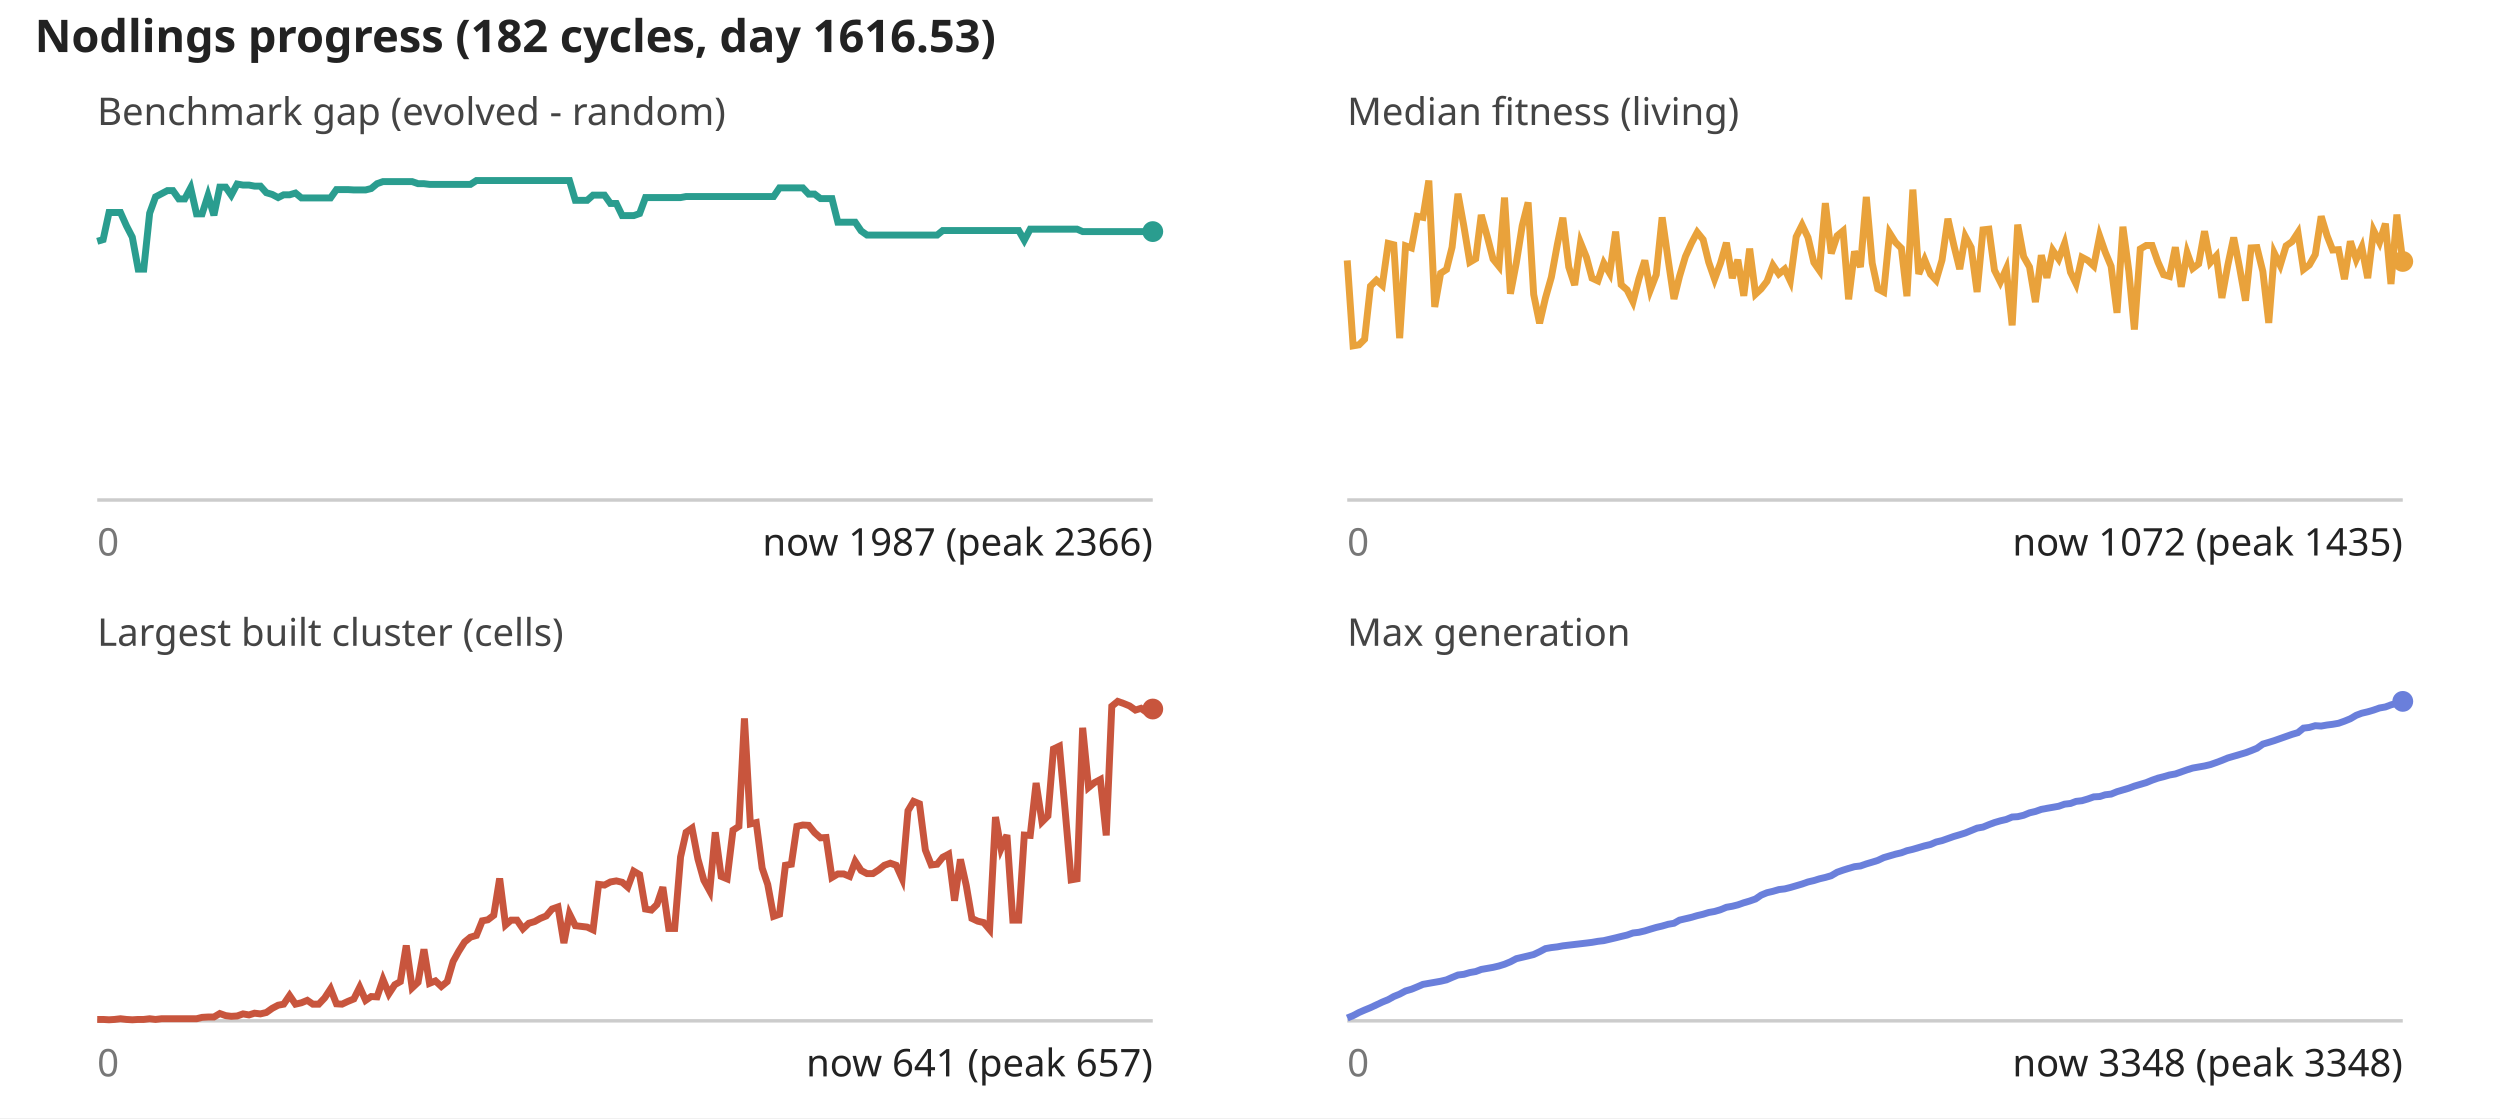
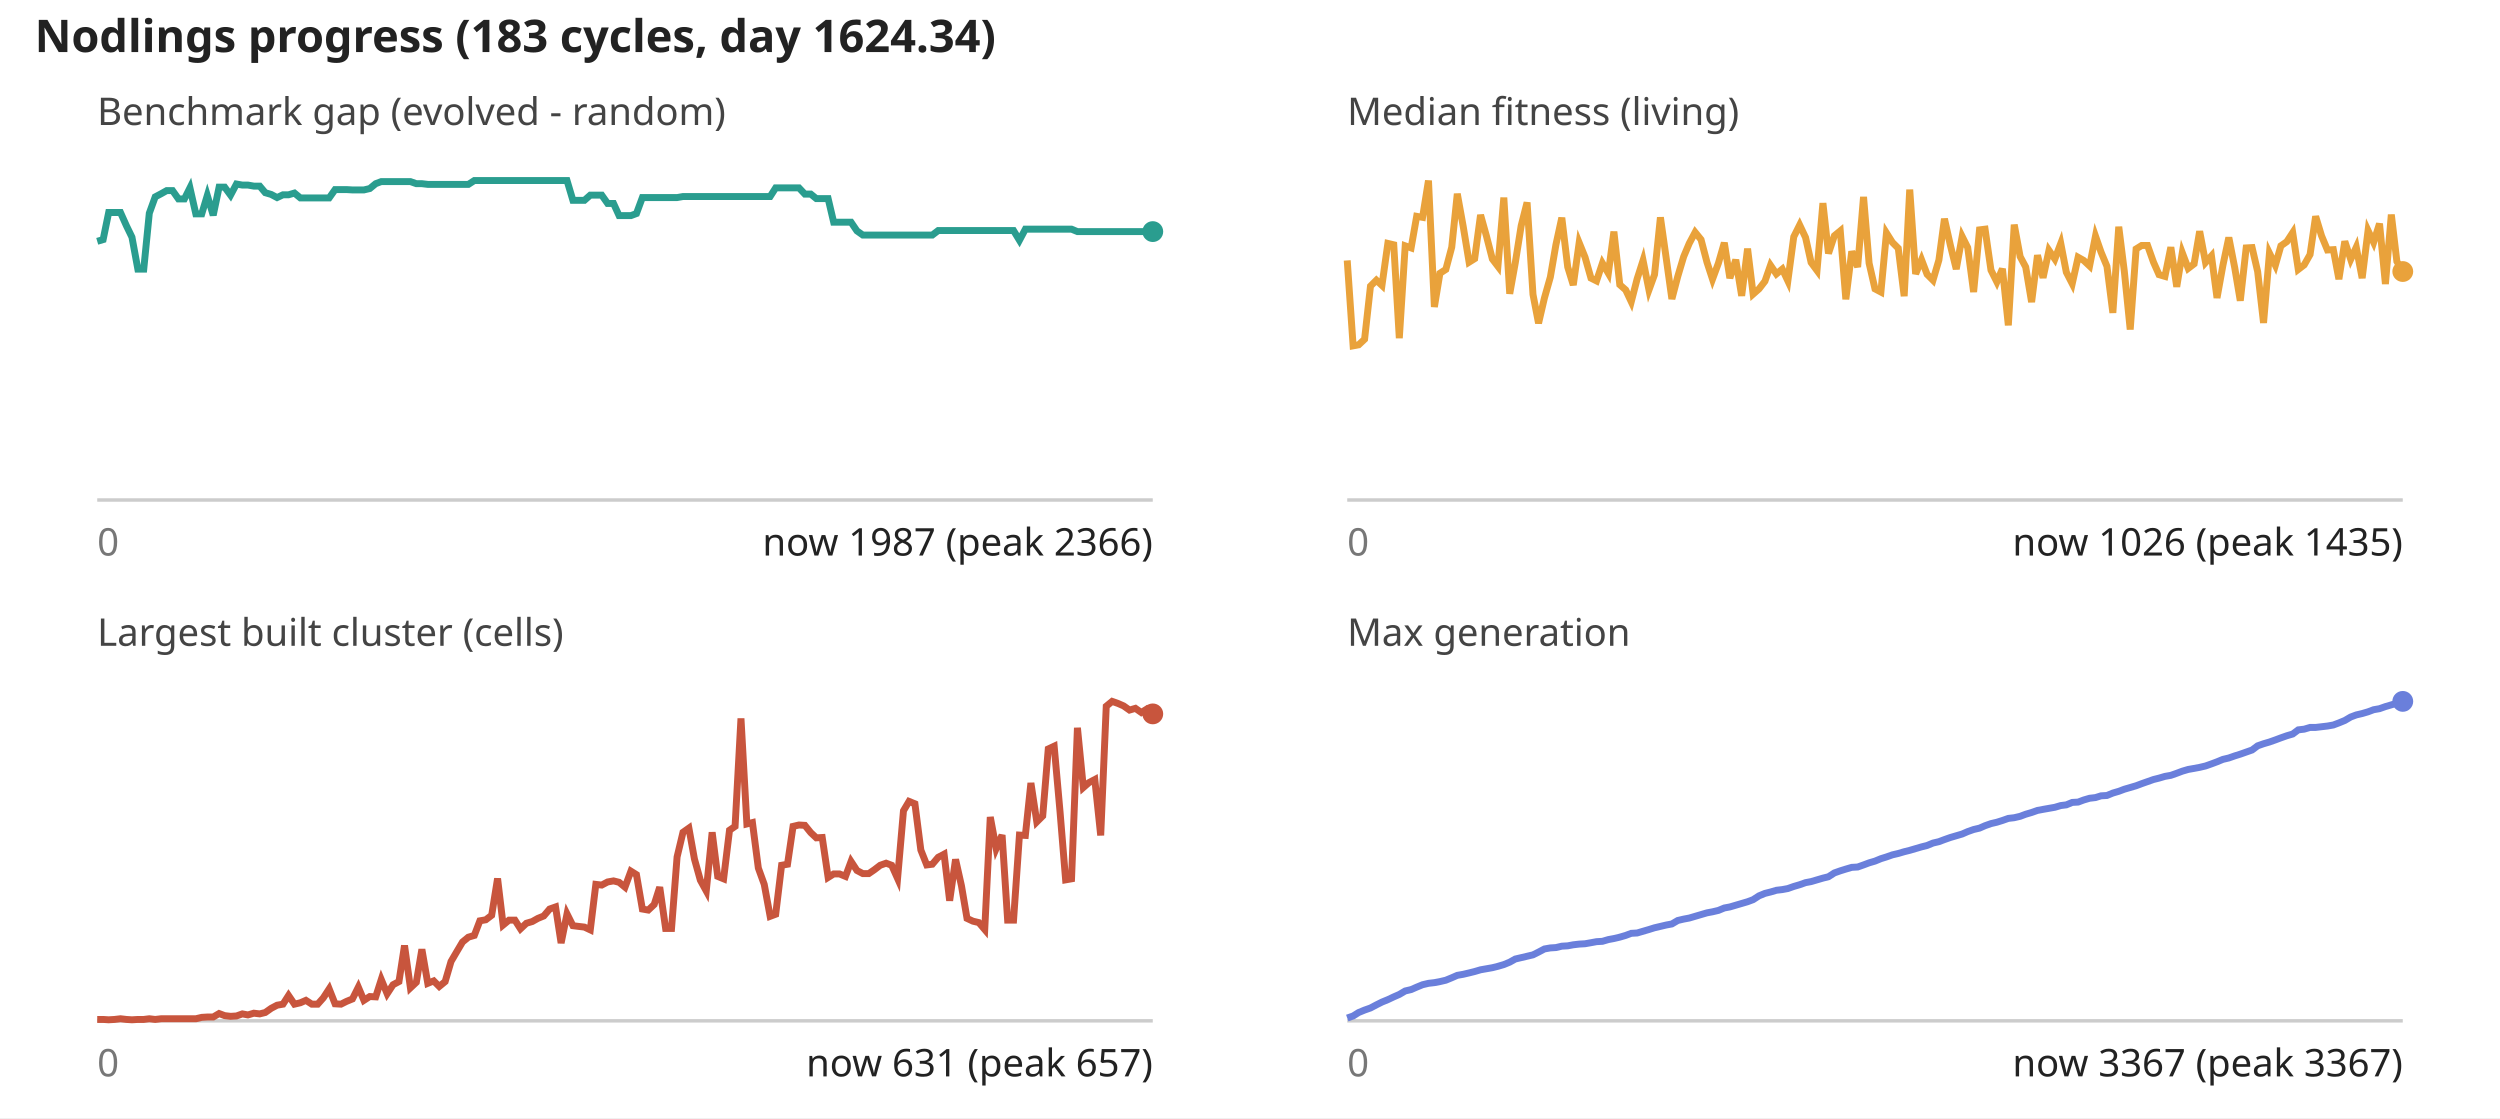
<svg xmlns="http://www.w3.org/2000/svg" viewBox="0 0 720 322" font-family="sans-serif" font-size="11">
  <rect width="100%" height="100%" fill="#fff" />
-   <text x="10" y="15" font-size="13" font-weight="bold" fill="#222">Nodlings progress (182 cycles, day 1616.53)</text>
+   <text x="10" y="15" font-size="13" font-weight="bold" fill="#222">Nodlings progress (183 cycles, day 1624.34)</text>
  <text x="28" y="36" fill="#444">Benchmark gap (evolved - random)</text>
  <line x1="28" y1="144" x2="332" y2="144" stroke="#ccc" />
-   <polyline fill="none" stroke="#2a9d8f" stroke-width="2" points="28.0,69.5 29.7,69.0 31.4,61.2 33.0,61.2 34.7,61.2 36.4,65.0 38.1,68.3 39.8,77.5 41.4,77.5 43.1,61.4 44.8,56.7 46.5,55.8 48.2,54.9 49.8,54.9 51.5,57.3 53.2,57.3 54.9,54.1 56.6,61.6 58.2,61.6 59.9,56.3 61.6,62.0 63.3,53.9 65.0,53.9 66.6,56.2 68.3,53.0 70.0,53.3 71.7,53.3 73.3,53.6 75.0,53.6 76.7,55.5 78.4,56.0 80.1,56.9 81.7,56.1 83.4,56.1 85.1,55.6 86.8,57.0 88.5,57.0 90.1,57.0 91.8,57.0 93.5,57.0 95.2,57.0 96.9,54.6 98.5,54.6 100.2,54.6 101.9,54.7 103.6,54.7 105.3,54.7 106.9,54.3 108.6,52.9 110.3,52.3 112.0,52.3 113.7,52.3 115.3,52.3 117.0,52.3 118.7,52.3 120.4,52.9 122.1,52.9 123.7,53.1 125.4,53.1 127.1,53.1 128.8,53.1 130.5,53.1 132.1,53.1 133.8,53.1 135.5,53.1 137.2,52.0 138.9,52.0 140.5,52.0 142.2,52.0 143.9,52.0 145.6,52.0 147.2,52.0 148.9,52.0 150.6,52.0 152.3,52.0 154.0,52.0 155.6,52.0 157.3,52.0 159.0,52.0 160.7,52.0 162.4,52.0 164.0,52.0 165.7,57.7 167.4,57.7 169.1,57.7 170.8,56.2 172.4,56.2 174.1,56.2 175.8,58.6 177.5,58.6 179.2,62.1 180.8,62.1 182.5,62.1 184.2,61.5 185.9,56.9 187.6,56.9 189.2,56.9 190.9,56.9 192.6,56.9 194.3,56.9 196.0,56.9 197.6,56.6 199.3,56.6 201.0,56.6 202.7,56.6 204.4,56.6 206.0,56.6 207.7,56.6 209.4,56.6 211.1,56.6 212.8,56.6 214.4,56.6 216.1,56.6 217.8,56.6 219.5,56.6 221.1,56.6 222.8,56.6 224.5,54.1 226.2,54.1 227.9,54.1 229.5,54.1 231.2,54.1 232.9,55.9 234.6,55.9 236.3,57.2 237.9,57.2 239.6,57.2 241.3,64.0 243.0,64.0 244.7,64.0 246.3,64.0 248.0,66.5 249.7,67.7 251.4,67.7 253.1,67.7 254.7,67.7 256.4,67.7 258.1,67.7 259.8,67.7 261.5,67.7 263.1,67.7 264.8,67.7 266.5,67.7 268.2,67.7 269.9,67.7 271.5,66.4 273.2,66.4 274.9,66.4 276.6,66.4 278.3,66.4 279.9,66.4 281.6,66.4 283.3,66.4 285.0,66.4 286.7,66.4 288.3,66.4 290.0,66.4 291.7,66.4 293.4,66.4 295.0,69.2 296.7,66.0 298.4,66.0 300.1,66.0 301.8,66.0 303.4,66.0 305.1,66.0 306.8,66.0 308.5,66.0 310.2,66.0 311.8,66.7 313.5,66.7 315.2,66.7 316.9,66.7 318.6,66.7 320.2,66.7 321.9,66.7 323.6,66.7 325.3,66.7 327.0,66.7 328.6,66.7 330.3,66.7 332.0,66.7" />
+   <polyline fill="none" stroke="#2a9d8f" stroke-width="2" points="28.0,69.5 29.7,69.0 31.3,61.2 33.0,61.2 34.7,61.2 36.4,65.0 38.0,68.3 39.7,77.5 41.4,77.5 43.0,61.4 44.7,56.7 46.4,55.8 48.0,54.9 49.7,54.9 51.4,57.3 53.1,57.3 54.7,54.1 56.4,61.6 58.1,61.6 59.7,56.3 61.4,62.0 63.1,53.9 64.7,53.9 66.4,56.2 68.1,53.0 69.8,53.3 71.4,53.3 73.1,53.6 74.8,53.6 76.4,55.5 78.1,56.0 79.8,56.9 81.5,56.1 83.1,56.1 84.8,55.6 86.5,57.0 88.1,57.0 89.8,57.0 91.5,57.0 93.1,57.0 94.8,57.0 96.5,54.6 98.2,54.6 99.8,54.6 101.5,54.7 103.2,54.7 104.8,54.7 106.5,54.3 108.2,52.9 109.8,52.3 111.5,52.3 113.2,52.3 114.9,52.3 116.5,52.3 118.2,52.3 119.9,52.9 121.5,52.9 123.2,53.1 124.9,53.1 126.5,53.1 128.2,53.1 129.9,53.1 131.6,53.1 133.2,53.1 134.9,53.1 136.6,52.0 138.2,52.0 139.9,52.0 141.6,52.0 143.3,52.0 144.9,52.0 146.6,52.0 148.3,52.0 149.9,52.0 151.6,52.0 153.3,52.0 154.9,52.0 156.6,52.0 158.3,52.0 160.0,52.0 161.6,52.0 163.3,52.0 165.0,57.7 166.6,57.7 168.3,57.7 170.0,56.2 171.6,56.2 173.3,56.2 175.0,58.6 176.7,58.6 178.3,62.1 180.0,62.1 181.7,62.1 183.3,61.5 185.0,56.9 186.7,56.9 188.4,56.9 190.0,56.9 191.7,56.9 193.4,56.9 195.0,56.9 196.7,56.6 198.4,56.6 200.0,56.6 201.7,56.6 203.4,56.6 205.1,56.6 206.7,56.6 208.4,56.6 210.1,56.6 211.7,56.6 213.4,56.6 215.1,56.6 216.7,56.6 218.4,56.6 220.1,56.6 221.8,56.6 223.4,54.1 225.1,54.1 226.8,54.1 228.4,54.1 230.1,54.1 231.8,55.9 233.5,55.9 235.1,57.2 236.8,57.2 238.5,57.2 240.1,64.0 241.8,64.0 243.5,64.0 245.1,64.0 246.8,66.5 248.5,67.7 250.2,67.7 251.8,67.7 253.5,67.7 255.2,67.7 256.8,67.7 258.5,67.7 260.2,67.7 261.8,67.7 263.5,67.7 265.2,67.7 266.9,67.7 268.5,67.7 270.2,66.4 271.9,66.4 273.5,66.4 275.2,66.4 276.9,66.4 278.5,66.4 280.2,66.4 281.9,66.4 283.6,66.4 285.2,66.4 286.9,66.4 288.6,66.4 290.2,66.4 291.9,66.4 293.6,69.2 295.3,66.0 296.9,66.0 298.6,66.0 300.3,66.0 301.9,66.0 303.6,66.0 305.3,66.0 306.9,66.0 308.6,66.0 310.3,66.7 312.0,66.7 313.6,66.7 315.3,66.7 317.0,66.7 318.6,66.7 320.3,66.7 322.0,66.7 323.6,66.7 325.3,66.7 327.0,66.7 328.7,66.7 330.3,66.7 332.0,66.7" />
  <circle cx="332.0" cy="66.7" r="3" fill="#2a9d8f" />
  <text x="28" y="160" fill="#777">0</text>
  <text x="332" y="160" text-anchor="end" fill="#222">now 1987 (peak 2366)</text>
  <text x="388" y="36" fill="#444">Median fitness (living)</text>
  <line x1="388" y1="144" x2="692" y2="144" stroke="#ccc" />
-   <polyline fill="none" stroke="#e9a23b" stroke-width="2" points="388.0,75.0 389.7,99.6 391.4,99.3 393.0,97.7 394.7,82.4 396.4,80.7 398.1,82.2 399.8,70.1 401.4,70.5 403.1,97.4 404.8,70.8 406.5,71.4 408.2,62.3 409.8,62.6 411.5,52.0 413.2,88.4 414.9,78.7 416.6,77.6 418.2,71.2 419.9,55.8 421.6,65.2 423.3,75.5 425.0,74.5 426.6,61.9 428.3,68.0 430.0,74.6 431.7,76.7 433.3,56.9 435.0,84.6 436.7,75.7 438.4,65.0 440.1,58.3 441.7,84.8 443.4,93.1 445.1,85.8 446.8,79.8 448.5,70.5 450.1,62.7 451.8,76.9 453.5,82.1 455.2,69.9 456.9,74.1 458.5,80.1 460.2,80.9 461.9,75.8 463.6,78.7 465.3,66.7 466.9,82.0 468.6,83.5 470.3,86.9 472.0,80.3 473.7,75.0 475.3,83.5 477.0,79.1 478.7,62.6 480.4,74.6 482.1,86.1 483.7,79.6 485.4,73.9 487.1,70.1 488.8,66.9 490.5,69.0 492.1,75.5 493.8,80.4 495.5,75.8 497.2,69.9 498.9,80.1 500.5,74.8 502.2,85.2 503.9,71.6 505.6,84.7 507.2,83.2 508.9,81.0 510.6,76.4 512.3,78.9 514.0,77.5 515.6,80.9 517.3,68.2 519.0,64.8 520.7,68.4 522.4,75.6 524.0,77.9 525.7,58.5 527.4,73.0 529.1,67.9 530.8,66.5 532.4,86.2 534.1,72.4 535.8,76.9 537.5,56.7 539.2,75.8 540.8,83.2 542.5,84.1 544.2,67.1 545.9,69.8 547.6,71.5 549.2,85.3 550.9,54.6 552.6,78.9 554.3,74.8 556.0,79.0 557.6,80.7 559.3,74.9 561.0,63.0 562.7,70.6 564.4,77.5 566.0,68.1 567.7,71.3 569.4,84.1 571.1,66.2 572.8,66.0 574.4,77.8 576.1,81.2 577.8,77.4 579.5,93.7 581.1,64.7 582.8,73.9 584.5,76.9 586.2,87.0 587.9,73.5 589.5,80.0 591.2,72.1 592.9,74.6 594.6,70.1 596.3,78.4 597.9,81.7 599.6,74.1 601.3,75.0 603.0,76.6 604.7,68.0 606.3,72.6 608.0,76.7 609.7,90.1 611.4,65.3 613.1,78.1 614.7,94.9 616.4,71.7 618.1,70.7 619.8,70.7 621.5,75.5 623.1,79.1 624.8,79.6 626.5,71.2 628.2,82.6 629.9,72.8 631.5,77.3 633.2,76.0 634.9,66.6 636.6,75.6 638.3,73.7 639.9,85.8 641.6,76.4 643.3,68.4 645.0,77.1 646.7,86.6 648.3,71.4 650.0,71.3 651.7,78.2 653.4,93.0 655.0,72.9 656.7,76.4 658.4,70.8 660.1,69.6 661.8,67.0 663.4,77.6 665.1,76.3 666.8,73.3 668.5,62.3 670.2,67.9 671.8,72.0 673.5,71.9 675.2,80.4 676.9,69.5 678.6,74.7 680.2,71.2 681.9,80.1 683.6,66.4 685.3,69.8 687.0,64.4 688.6,81.8 690.3,61.8 692.0,75.3" />
-   <circle cx="692.0" cy="75.3" r="3" fill="#e9a23b" />
+   <polyline fill="none" stroke="#e9a23b" stroke-width="2" points="388.0,75.0 389.7,99.6 391.3,99.3 393.0,97.7 394.7,82.4 396.4,80.7 398.0,82.2 399.7,70.1 401.4,70.5 403.0,97.4 404.7,70.8 406.4,71.4 408.0,62.3 409.7,62.6 411.4,52.0 413.1,88.4 414.7,78.7 416.4,77.6 418.1,71.2 419.7,55.8 421.4,65.2 423.1,75.5 424.7,74.5 426.4,61.9 428.1,68.0 429.8,74.6 431.4,76.7 433.1,56.9 434.8,84.6 436.4,75.7 438.1,65.0 439.8,58.3 441.5,84.8 443.1,93.1 444.8,85.8 446.5,79.8 448.1,70.5 449.8,62.7 451.5,76.9 453.1,82.1 454.8,69.9 456.5,74.1 458.2,80.1 459.8,80.9 461.5,75.8 463.2,78.7 464.8,66.7 466.5,82.0 468.2,83.5 469.8,86.9 471.5,80.3 473.2,75.0 474.9,83.5 476.5,79.1 478.2,62.6 479.9,74.6 481.5,86.1 483.2,79.6 484.9,73.9 486.5,70.1 488.2,66.9 489.9,69.0 491.6,75.5 493.2,80.4 494.9,75.8 496.6,69.9 498.2,80.1 499.9,74.8 501.6,85.2 503.3,71.6 504.9,84.7 506.6,83.2 508.3,81.0 509.9,76.4 511.6,78.9 513.3,77.5 514.9,80.9 516.6,68.2 518.3,64.8 520.0,68.4 521.6,75.6 523.3,77.9 525.0,58.5 526.6,73.0 528.3,67.9 530.0,66.5 531.6,86.2 533.3,72.4 535.0,76.9 536.7,56.7 538.3,75.8 540.0,83.2 541.7,84.1 543.3,67.1 545.0,69.8 546.7,71.5 548.4,85.3 550.0,54.6 551.7,78.9 553.4,74.8 555.0,79.0 556.7,80.7 558.4,74.9 560.0,63.0 561.7,70.6 563.4,77.5 565.1,68.1 566.7,71.3 568.4,84.1 570.1,66.2 571.7,66.0 573.4,77.8 575.1,81.2 576.7,77.4 578.4,93.7 580.1,64.7 581.8,73.9 583.4,76.9 585.1,87.0 586.8,73.5 588.4,80.0 590.1,72.1 591.8,74.6 593.5,70.1 595.1,78.4 596.8,81.7 598.5,74.1 600.1,75.0 601.8,76.6 603.5,68.0 605.1,72.6 606.8,76.7 608.5,90.1 610.2,65.3 611.8,78.1 613.5,94.9 615.2,71.7 616.8,70.7 618.5,70.7 620.2,75.5 621.8,79.1 623.5,79.6 625.2,71.2 626.9,82.6 628.5,72.8 630.2,77.3 631.9,76.0 633.5,66.6 635.2,75.6 636.9,73.7 638.5,85.8 640.2,76.4 641.9,68.4 643.6,77.1 645.2,86.6 646.9,71.4 648.6,71.3 650.2,78.2 651.9,93.0 653.6,72.9 655.3,76.4 656.9,70.8 658.6,69.6 660.3,67.0 661.9,77.6 663.6,76.3 665.3,73.3 666.9,62.3 668.6,67.9 670.3,72.0 672.0,71.9 673.6,80.4 675.3,69.5 677.0,74.7 678.6,71.2 680.3,80.1 682.0,66.4 683.6,69.8 685.3,64.4 687.0,81.8 688.7,61.8 690.3,75.3 692.0,78.2" />
+   <circle cx="692.0" cy="78.2" r="3" fill="#e9a23b" />
  <text x="388" y="160" fill="#777">0</text>
-   <text x="692" y="160" text-anchor="end" fill="#222">now 1072 (peak 1435)</text>
+   <text x="692" y="160" text-anchor="end" fill="#222">now 1026 (peak 1435)</text>
  <text x="28" y="186" fill="#444">Largest built cluster (cells)</text>
  <line x1="28" y1="294" x2="332" y2="294" stroke="#ccc" />
-   <polyline fill="none" stroke="#c8553d" stroke-width="2" points="28.0,293.6 29.7,293.6 31.4,293.7 33.0,293.6 34.7,293.4 36.4,293.6 38.1,293.7 39.8,293.6 41.4,293.6 43.1,293.4 44.8,293.6 46.5,293.4 48.2,293.4 49.8,293.4 51.5,293.4 53.2,293.4 54.9,293.4 56.6,293.4 58.2,293.0 59.9,292.9 61.6,292.9 63.3,291.9 65.0,292.5 66.6,292.7 68.3,292.6 70.0,292.0 71.7,292.3 73.3,291.8 75.0,292.0 76.7,291.6 78.4,290.4 80.1,289.5 81.7,289.2 83.4,286.7 85.1,289.2 86.8,288.8 88.5,288.1 90.1,289.2 91.8,289.2 93.5,287.4 95.2,284.8 96.9,289.1 98.5,289.2 100.2,288.4 101.9,287.7 103.6,284.3 105.3,288.1 106.9,287.0 108.6,287.1 110.3,282.1 112.0,286.2 113.7,283.6 115.3,282.7 117.0,272.3 118.7,284.5 120.4,282.9 122.1,273.4 123.7,283.2 125.4,282.5 127.1,284.1 128.8,282.7 130.5,276.9 132.1,274.0 133.8,271.3 135.5,269.9 137.2,269.4 138.9,265.2 140.5,264.9 142.2,263.6 143.9,253.0 145.6,266.4 147.2,265.0 148.9,265.0 150.6,267.5 152.3,265.9 154.0,265.4 155.6,264.5 157.3,263.8 159.0,261.8 160.7,261.2 162.4,271.6 164.0,263.2 165.7,266.6 167.4,266.8 169.1,267.0 170.8,267.8 172.4,254.7 174.1,254.9 175.8,254.0 177.5,253.7 179.2,254.1 180.8,255.5 182.5,250.9 184.2,251.9 185.9,261.8 187.6,262.1 189.2,260.5 190.9,255.5 192.6,267.4 194.3,267.4 196.0,246.8 197.6,239.7 199.3,238.5 201.0,247.4 202.7,253.5 204.4,256.6 206.0,239.7 207.7,252.4 209.4,253.1 211.1,239.1 212.8,238.0 214.4,206.9 216.1,237.3 217.8,236.9 219.5,250.0 221.1,254.7 222.8,263.9 224.5,263.3 226.2,249.2 227.9,248.9 229.5,238.0 231.2,237.6 232.9,237.7 234.6,239.8 236.3,241.3 237.9,241.2 239.6,252.7 241.3,251.7 243.0,251.7 244.7,252.4 246.3,248.1 248.0,250.7 249.7,251.6 251.4,251.6 253.1,250.5 254.7,249.2 256.4,248.6 258.1,249.2 259.8,253.0 261.5,233.5 263.1,230.8 264.8,231.5 266.5,244.8 268.2,249.1 269.9,248.9 271.5,246.9 273.2,246.0 274.9,259.4 276.6,247.5 278.3,255.1 279.9,264.5 281.6,265.3 283.3,265.7 285.0,267.7 286.7,235.3 288.3,244.4 290.0,240.5 291.7,265.0 293.4,265.0 295.0,240.5 296.7,240.6 298.4,225.5 300.1,236.7 301.8,235.0 303.4,215.7 305.1,214.9 306.8,233.9 308.5,253.4 310.2,253.1 311.8,209.6 313.5,226.8 315.2,225.4 316.9,224.5 318.6,240.6 320.2,203.4 321.9,202.0 323.6,202.6 325.3,203.3 327.0,204.5 328.6,204.0 330.3,205.2 332.0,204.2" />
-   <circle cx="332.0" cy="204.2" r="3" fill="#c8553d" />
+   <polyline fill="none" stroke="#c8553d" stroke-width="2" points="28.0,293.6 29.7,293.6 31.3,293.7 33.0,293.6 34.7,293.4 36.4,293.6 38.0,293.7 39.7,293.6 41.4,293.6 43.0,293.4 44.7,293.6 46.4,293.4 48.0,293.4 49.7,293.4 51.4,293.4 53.1,293.4 54.7,293.4 56.4,293.4 58.1,293.0 59.7,292.9 61.4,292.9 63.1,291.9 64.7,292.5 66.4,292.7 68.1,292.6 69.8,292.0 71.4,292.3 73.1,291.8 74.8,292.0 76.4,291.6 78.1,290.4 79.8,289.5 81.5,289.2 83.1,286.7 84.8,289.2 86.5,288.8 88.1,288.1 89.8,289.2 91.5,289.2 93.1,287.4 94.8,284.8 96.5,289.1 98.2,289.2 99.8,288.4 101.5,287.7 103.2,284.3 104.8,288.1 106.5,287.0 108.2,287.1 109.8,282.1 111.5,286.2 113.2,283.6 114.9,282.7 116.5,272.3 118.2,284.5 119.9,282.9 121.5,273.4 123.2,283.2 124.9,282.5 126.5,284.1 128.2,282.7 129.9,276.9 131.6,274.0 133.2,271.3 134.9,269.9 136.6,269.4 138.2,265.2 139.9,264.9 141.6,263.6 143.3,253.0 144.9,266.4 146.6,265.0 148.3,265.0 149.9,267.5 151.6,265.9 153.3,265.4 154.9,264.5 156.6,263.8 158.3,261.8 160.0,261.2 161.6,271.6 163.3,263.2 165.0,266.6 166.6,266.8 168.3,267.0 170.0,267.8 171.6,254.7 173.3,254.9 175.0,254.0 176.7,253.7 178.3,254.1 180.0,255.5 181.7,250.9 183.3,251.9 185.0,261.8 186.7,262.1 188.4,260.5 190.0,255.5 191.7,267.4 193.4,267.4 195.0,246.8 196.7,239.7 198.4,238.5 200.0,247.4 201.7,253.5 203.4,256.6 205.1,239.7 206.7,252.4 208.4,253.1 210.1,239.1 211.7,238.0 213.4,206.9 215.1,237.3 216.7,236.9 218.4,250.0 220.1,254.7 221.8,263.9 223.4,263.3 225.1,249.2 226.8,248.9 228.4,238.0 230.1,237.6 231.8,237.7 233.5,239.8 235.1,241.3 236.8,241.2 238.5,252.7 240.1,251.7 241.8,251.7 243.5,252.4 245.1,248.1 246.8,250.7 248.5,251.6 250.2,251.6 251.8,250.5 253.5,249.2 255.2,248.6 256.8,249.2 258.5,253.0 260.2,233.5 261.8,230.8 263.5,231.5 265.2,244.8 266.9,249.1 268.5,248.9 270.2,246.9 271.9,246.0 273.5,259.4 275.2,247.5 276.9,255.1 278.5,264.5 280.2,265.3 281.9,265.7 283.6,267.7 285.2,235.3 286.9,244.4 288.6,240.5 290.2,265.0 291.9,265.0 293.6,240.5 295.3,240.6 296.9,225.5 298.6,236.7 300.3,235.0 301.9,215.7 303.6,214.9 305.3,233.9 306.9,253.4 308.6,253.1 310.3,209.6 312.0,226.8 313.6,225.4 315.3,224.5 317.0,240.6 318.6,203.4 320.3,202.0 322.0,202.6 323.6,203.3 325.3,204.5 327.0,204.0 328.7,205.2 330.3,204.2 332.0,205.6" />
+   <circle cx="332.0" cy="205.6" r="3" fill="#c8553d" />
  <text x="28" y="310" fill="#777">0</text>
-   <text x="332" y="310" text-anchor="end" fill="#222">now 641 (peak 657)</text>
+   <text x="332" y="310" text-anchor="end" fill="#222">now 631 (peak 657)</text>
  <text x="388" y="186" fill="#444">Max generation</text>
  <line x1="388" y1="294" x2="692" y2="294" stroke="#ccc" />
-   <polyline fill="none" stroke="#6a7fdb" stroke-width="2" points="388.0,293.2 389.7,292.5 391.4,291.6 393.0,290.9 394.7,290.2 396.4,289.4 398.1,288.6 399.8,287.9 401.4,287.0 403.1,286.3 404.8,285.4 406.5,284.9 408.2,284.2 409.8,283.5 411.5,283.2 413.2,282.9 414.9,282.6 416.6,282.2 418.2,281.5 419.9,280.8 421.6,280.6 423.3,280.1 425.0,279.8 426.6,279.2 428.3,278.9 430.0,278.6 431.7,278.2 433.3,277.7 435.0,277.0 436.7,276.1 438.4,275.7 440.1,275.3 441.7,274.9 443.4,274.1 445.1,273.2 446.8,272.9 448.5,272.7 450.1,272.4 451.8,272.2 453.5,272.0 455.2,271.8 456.9,271.6 458.5,271.4 460.2,271.1 461.9,270.9 463.6,270.5 465.3,270.1 466.9,269.7 468.6,269.3 470.3,268.7 472.0,268.5 473.7,268.1 475.3,267.6 477.0,267.1 478.7,266.7 480.4,266.2 482.1,265.9 483.7,265.0 485.4,264.6 487.1,264.2 488.8,263.7 490.5,263.3 492.1,262.8 493.8,262.5 495.5,262.0 497.2,261.3 498.9,261.0 500.5,260.6 502.2,260.0 503.9,259.5 505.6,258.9 507.2,257.8 508.9,257.1 510.6,256.7 512.3,256.2 514.0,256.0 515.6,255.6 517.3,255.1 519.0,254.6 520.7,254.0 522.4,253.6 524.0,253.1 525.7,252.7 527.4,252.2 529.1,251.2 530.8,250.6 532.4,250.1 534.1,249.6 535.8,249.4 537.5,248.8 539.2,248.3 540.8,247.8 542.5,247.0 544.2,246.5 545.9,246.0 547.6,245.6 549.2,245.0 550.9,244.6 552.6,244.1 554.3,243.6 556.0,243.2 557.6,242.5 559.3,242.1 561.0,241.5 562.7,240.9 564.4,240.4 566.0,239.9 567.7,239.2 569.4,238.5 571.1,238.2 572.8,237.5 574.4,236.9 576.1,236.4 577.8,236.0 579.5,235.3 581.1,235.2 582.8,234.8 584.5,234.1 586.2,233.7 587.9,233.1 589.5,232.8 591.2,232.5 592.9,232.2 594.6,231.6 596.3,231.4 597.9,230.8 599.6,230.6 601.3,230.1 603.0,229.5 604.7,229.4 606.3,228.9 608.0,228.7 609.7,228.0 611.4,227.5 613.1,227.0 614.7,226.4 616.4,225.9 618.1,225.4 619.8,224.7 621.5,224.1 623.1,223.7 624.8,223.2 626.5,222.9 628.2,222.3 629.9,221.7 631.5,221.2 633.2,220.9 634.9,220.6 636.6,220.2 638.3,219.6 639.9,219.0 641.6,218.3 643.3,217.8 645.0,217.3 646.7,216.8 648.3,216.2 650.0,215.5 651.7,214.3 653.4,213.8 655.0,213.3 656.7,212.7 658.4,212.1 660.1,211.5 661.8,211.0 663.4,209.7 665.1,209.5 666.8,209.0 668.5,209.1 670.2,208.8 671.8,208.6 673.5,208.3 675.2,207.7 676.9,207.0 678.6,206.0 680.2,205.4 681.9,205.0 683.6,204.5 685.3,203.9 687.0,203.6 688.6,203.0 690.3,202.5 692.0,202.0" />
+   <polyline fill="none" stroke="#6a7fdb" stroke-width="2" points="388.0,293.2 389.7,292.6 391.3,291.6 393.0,290.9 394.7,290.3 396.4,289.4 398.0,288.6 399.7,287.9 401.4,287.1 403.0,286.4 404.7,285.4 406.4,285.0 408.0,284.3 409.7,283.6 411.4,283.2 413.1,283.0 414.7,282.7 416.4,282.3 418.1,281.6 419.7,280.9 421.4,280.6 423.1,280.2 424.7,279.8 426.4,279.3 428.1,279.0 429.8,278.7 431.4,278.3 433.1,277.8 434.8,277.1 436.4,276.2 438.1,275.8 439.8,275.4 441.5,275.0 443.1,274.2 444.8,273.3 446.5,273.0 448.1,272.9 449.8,272.5 451.5,272.4 453.1,272.1 454.8,271.9 456.5,271.8 458.2,271.5 459.8,271.2 461.5,271.1 463.2,270.6 464.8,270.3 466.5,269.9 468.2,269.4 469.8,268.8 471.5,268.7 473.2,268.2 474.9,267.7 476.5,267.2 478.2,266.8 479.9,266.4 481.5,266.1 483.2,265.1 484.9,264.7 486.5,264.4 488.2,263.9 489.9,263.4 491.6,262.9 493.2,262.6 494.9,262.2 496.6,261.5 498.2,261.2 499.9,260.7 501.6,260.2 503.3,259.7 504.9,259.1 506.6,258.0 508.3,257.3 509.9,256.9 511.6,256.4 513.3,256.2 514.9,255.9 516.6,255.3 518.3,254.8 520.0,254.2 521.6,253.9 523.3,253.4 525.0,252.9 526.6,252.5 528.3,251.4 530.0,250.8 531.6,250.3 533.3,249.8 535.0,249.7 536.7,249.1 538.3,248.5 540.0,248.0 541.7,247.3 543.3,246.8 545.0,246.2 546.7,245.8 548.4,245.3 550.0,244.9 551.7,244.4 553.4,243.9 555.0,243.5 556.7,242.8 558.4,242.4 560.0,241.8 561.7,241.2 563.4,240.7 565.1,240.2 566.7,239.5 568.4,238.9 570.1,238.5 571.7,237.8 573.4,237.2 575.1,236.8 576.7,236.3 578.4,235.7 580.1,235.5 581.8,235.1 583.4,234.5 585.1,234.0 586.8,233.4 588.4,233.1 590.1,232.8 591.8,232.5 593.5,232.0 595.1,231.8 596.8,231.1 598.5,231.0 600.1,230.4 601.8,229.9 603.5,229.7 605.1,229.2 606.8,229.1 608.5,228.4 610.2,227.9 611.8,227.3 613.5,226.8 615.2,226.3 616.8,225.7 618.5,225.1 620.2,224.5 621.8,224.1 623.5,223.6 625.2,223.3 626.9,222.7 628.5,222.1 630.2,221.6 631.9,221.3 633.5,221.0 635.2,220.6 636.9,220.0 638.5,219.4 640.2,218.7 641.9,218.3 643.6,217.7 645.2,217.2 646.9,216.6 648.6,216.0 650.2,214.8 651.9,214.2 653.6,213.7 655.3,213.1 656.9,212.5 658.6,211.9 660.3,211.4 661.9,210.2 663.6,210.0 665.3,209.5 666.9,209.5 668.6,209.3 670.3,209.1 672.0,208.8 673.6,208.2 675.3,207.5 677.0,206.5 678.6,205.9 680.3,205.5 682.0,205.0 683.6,204.4 685.3,204.1 687.0,203.5 688.7,203.0 690.3,202.5 692.0,202.0" />
  <circle cx="692.0" cy="202.0" r="3" fill="#6a7fdb" />
  <text x="388" y="310" fill="#777">0</text>
-   <text x="692" y="310" text-anchor="end" fill="#222">now 3348 (peak 3348)</text>
+   <text x="692" y="310" text-anchor="end" fill="#222">now 3367 (peak 3367)</text>
</svg>
